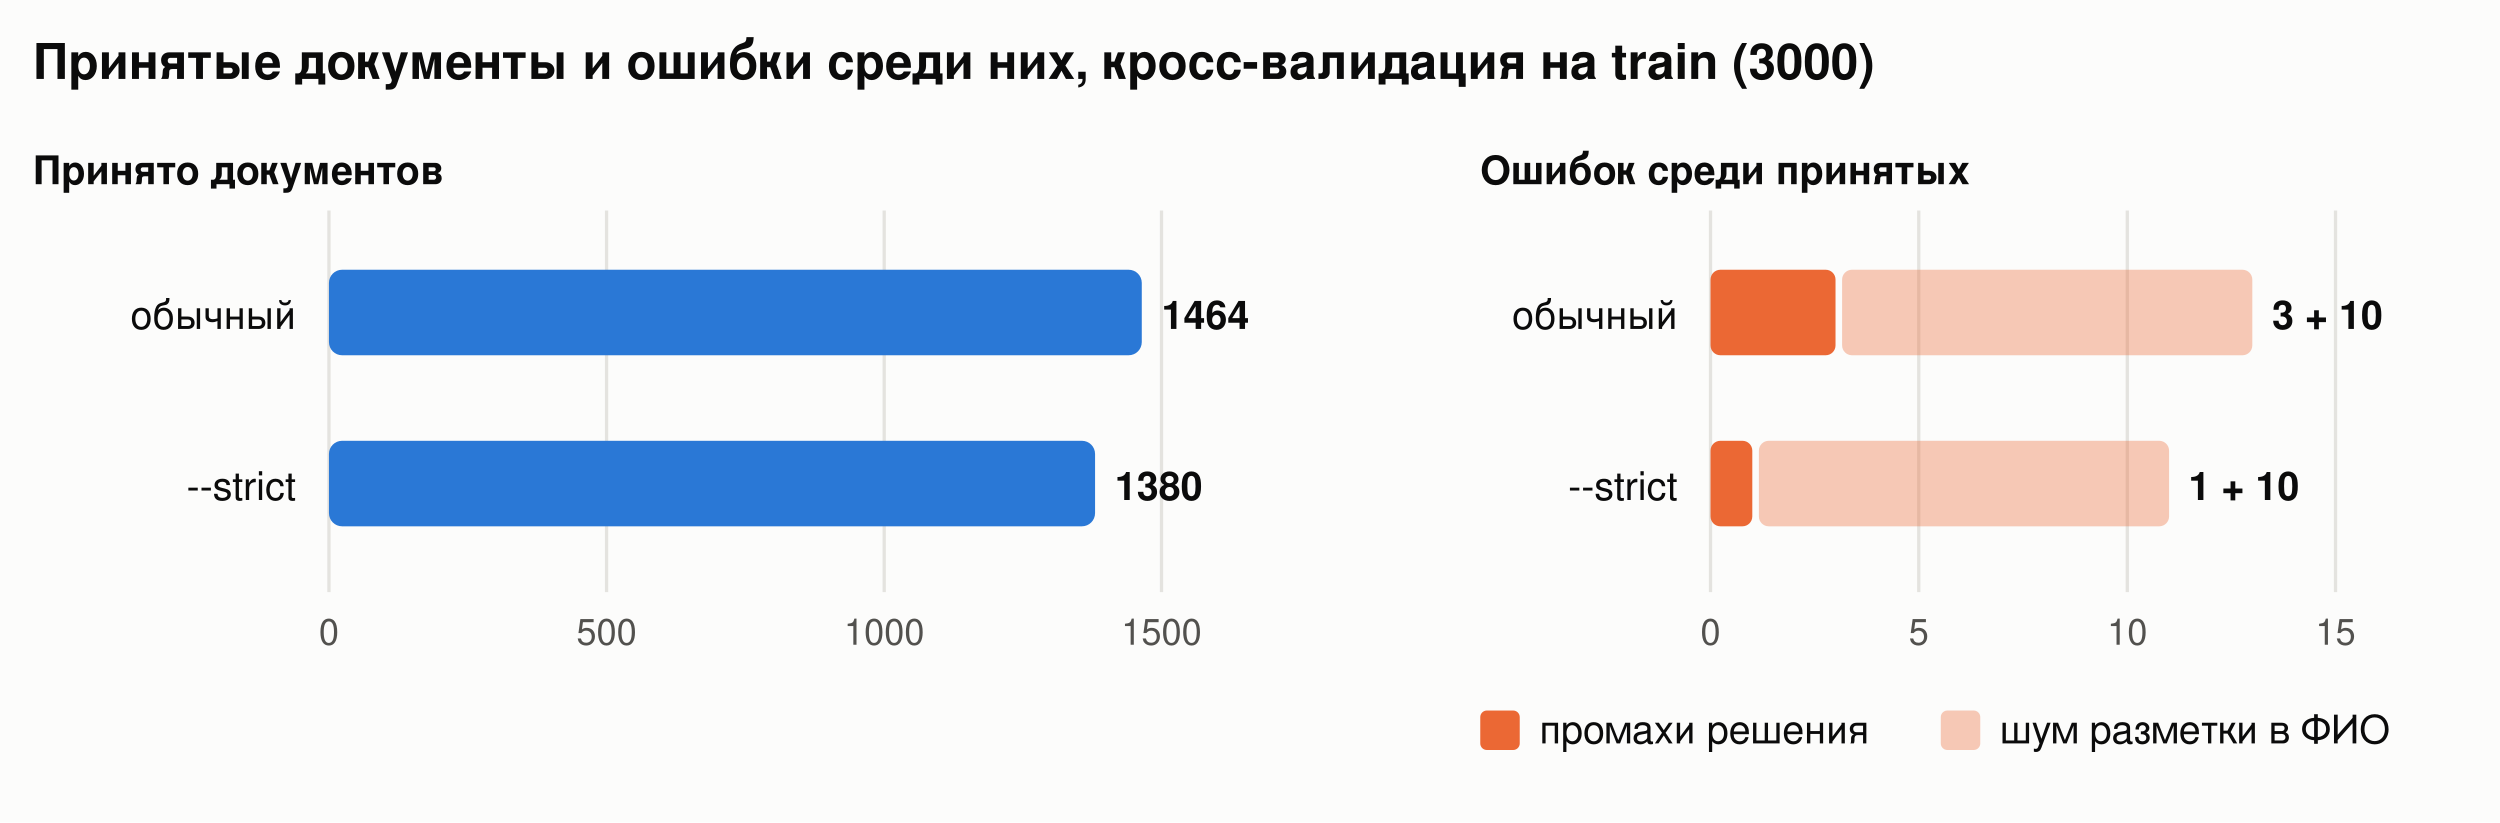
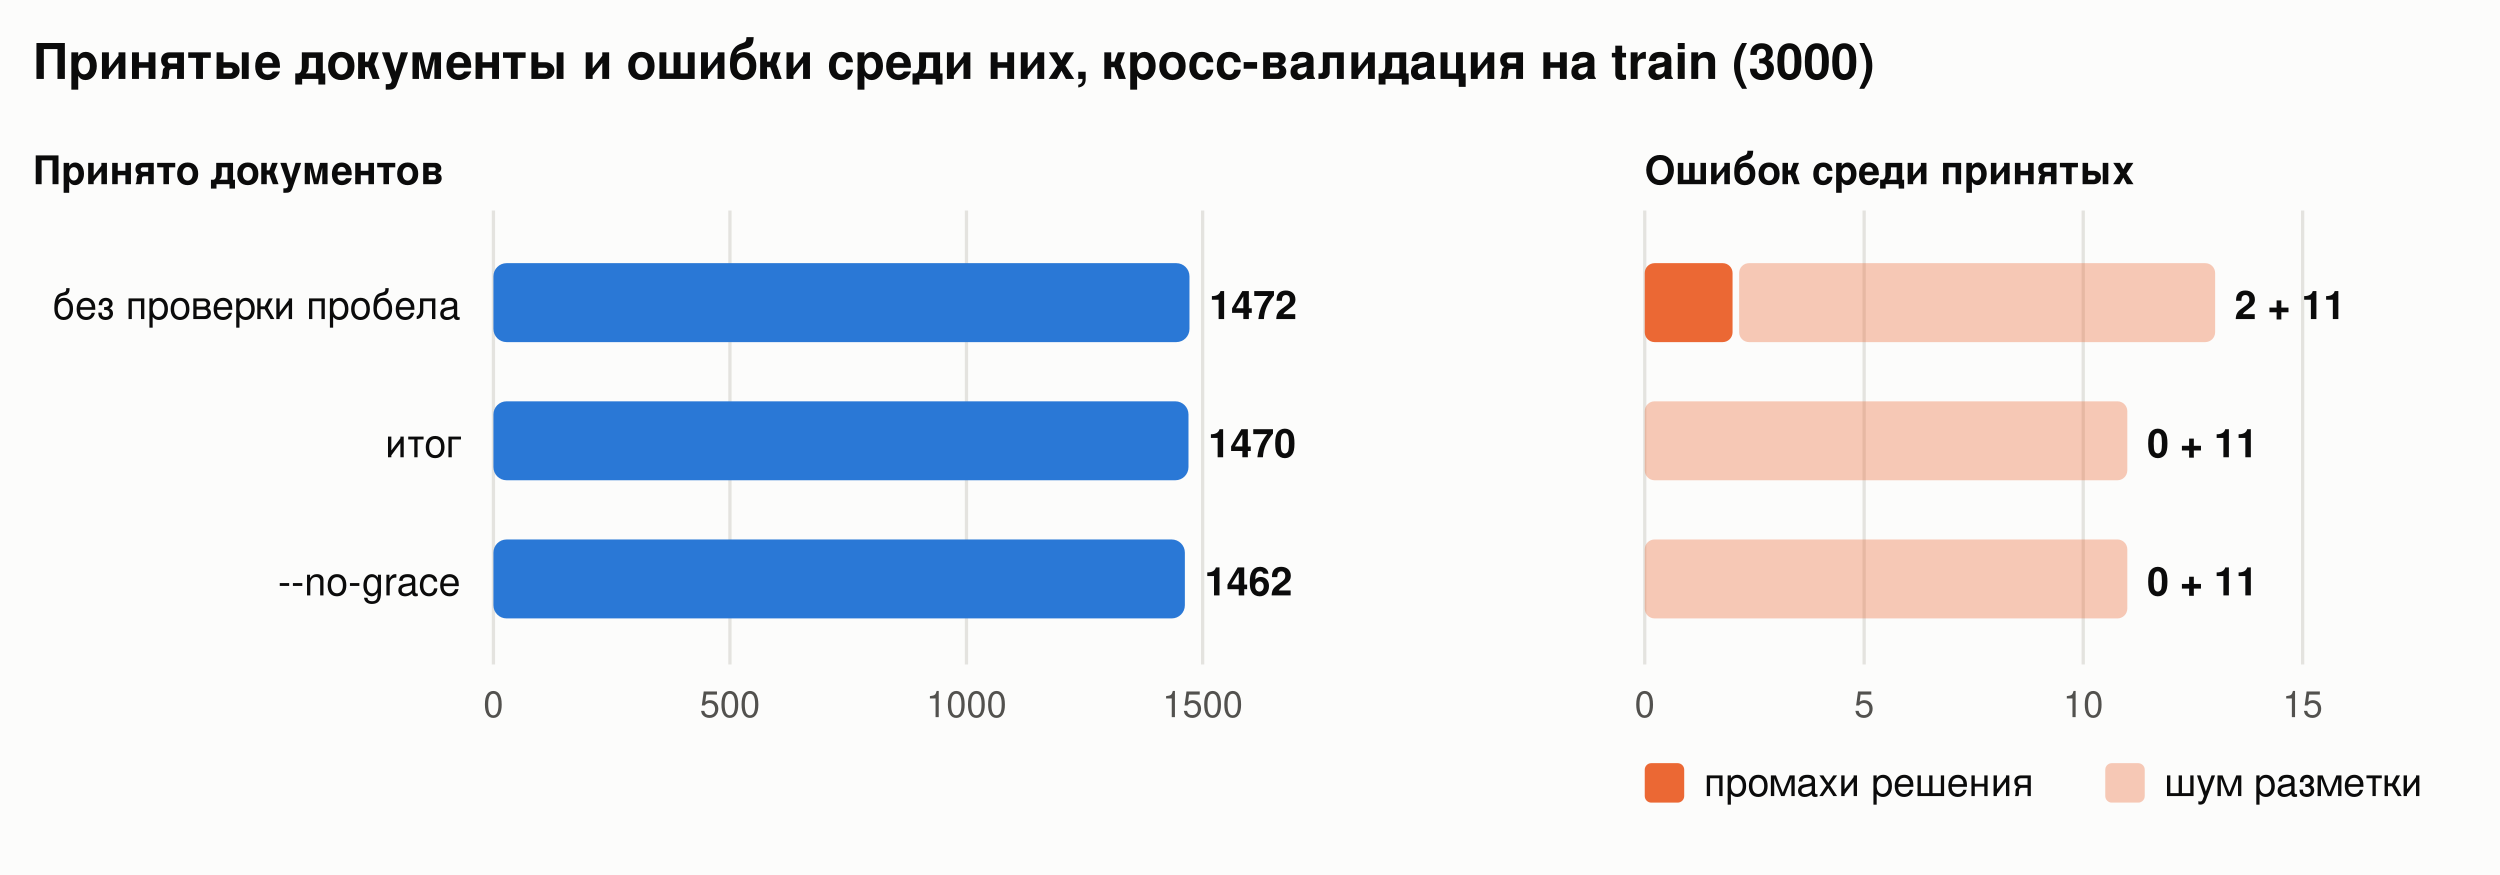
- <svg xmlns="http://www.w3.org/2000/svg" width="760" height="250" viewBox="0 0 760 250">
-   <rect width="760" height="250" fill="#fcfcfb" />
+ <svg xmlns="http://www.w3.org/2000/svg" width="760" height="266" viewBox="0 0 760 266">
+   <rect width="760" height="266" fill="#fcfcfb" />
  <text x="10.0" y="24.0" font-family="-apple-system,Segoe UI,Helvetica,Arial,sans-serif" font-size="15" fill="#0b0b0b" text-anchor="start" font-weight="600">Принятые документы и ошибки среди них, кросс-валидация на train (3000)</text>
  <text x="10.0" y="56.0" font-family="-apple-system,Segoe UI,Helvetica,Arial,sans-serif" font-size="12" fill="#0b0b0b" text-anchor="start" font-weight="600">Принято документов</text>
-   <line x1="100.0" x2="100.0" y1="64" y2="180" stroke="#e4e3df" />
-   <text x="100.0" y="196.0" font-family="-apple-system,Segoe UI,Helvetica,Arial,sans-serif" font-size="11" fill="#52514e" text-anchor="middle" font-weight="normal">0</text>
-   <line x1="184.4" x2="184.4" y1="64" y2="180" stroke="#e4e3df" />
-   <text x="184.4" y="196.0" font-family="-apple-system,Segoe UI,Helvetica,Arial,sans-serif" font-size="11" fill="#52514e" text-anchor="middle" font-weight="normal">500</text>
-   <line x1="268.8" x2="268.8" y1="64" y2="180" stroke="#e4e3df" />
-   <text x="268.8" y="196.0" font-family="-apple-system,Segoe UI,Helvetica,Arial,sans-serif" font-size="11" fill="#52514e" text-anchor="middle" font-weight="normal">1000</text>
-   <line x1="353.1" x2="353.1" y1="64" y2="180" stroke="#e4e3df" />
-   <text x="353.1" y="196.0" font-family="-apple-system,Segoe UI,Helvetica,Arial,sans-serif" font-size="11" fill="#52514e" text-anchor="middle" font-weight="normal">1500</text>
-   <text x="90.0" y="100.0" font-family="-apple-system,Segoe UI,Helvetica,Arial,sans-serif" font-size="12" fill="#0b0b0b" text-anchor="end" font-weight="normal">обычный</text>
-   <rect x="100" y="82" width="247.1" height="26" rx="4" fill="#2a78d6" />
-   <text x="353.1" y="100.0" font-family="-apple-system,Segoe UI,Helvetica,Arial,sans-serif" font-size="12" fill="#0b0b0b" text-anchor="start" font-weight="600">1464</text>
-   <text x="90.0" y="152.0" font-family="-apple-system,Segoe UI,Helvetica,Arial,sans-serif" font-size="12" fill="#0b0b0b" text-anchor="end" font-weight="normal">--strict</text>
-   <rect x="100" y="134" width="232.9" height="26" rx="4" fill="#2a78d6" />
-   <text x="338.9" y="152.0" font-family="-apple-system,Segoe UI,Helvetica,Arial,sans-serif" font-size="12" fill="#0b0b0b" text-anchor="start" font-weight="600">1380</text>
-   <text x="450.0" y="56.0" font-family="-apple-system,Segoe UI,Helvetica,Arial,sans-serif" font-size="12" fill="#0b0b0b" text-anchor="start" font-weight="600">Ошибок среди принятых</text>
-   <line x1="520.0" x2="520.0" y1="64" y2="180" stroke="#e4e3df" />
-   <text x="520.0" y="196.0" font-family="-apple-system,Segoe UI,Helvetica,Arial,sans-serif" font-size="11" fill="#52514e" text-anchor="middle" font-weight="normal">0</text>
-   <line x1="583.3" x2="583.3" y1="64" y2="180" stroke="#e4e3df" />
-   <text x="583.3" y="196.0" font-family="-apple-system,Segoe UI,Helvetica,Arial,sans-serif" font-size="11" fill="#52514e" text-anchor="middle" font-weight="normal">5</text>
-   <line x1="646.7" x2="646.7" y1="64" y2="180" stroke="#e4e3df" />
-   <text x="646.7" y="196.0" font-family="-apple-system,Segoe UI,Helvetica,Arial,sans-serif" font-size="11" fill="#52514e" text-anchor="middle" font-weight="normal">10</text>
-   <line x1="710.0" x2="710.0" y1="64" y2="180" stroke="#e4e3df" />
-   <text x="710.0" y="196.0" font-family="-apple-system,Segoe UI,Helvetica,Arial,sans-serif" font-size="11" fill="#52514e" text-anchor="middle" font-weight="normal">15</text>
-   <text x="510.0" y="100.0" font-family="-apple-system,Segoe UI,Helvetica,Arial,sans-serif" font-size="12" fill="#0b0b0b" text-anchor="end" font-weight="normal">обычный</text>
-   <rect x="520" y="82" width="38.0" height="26" rx="3" fill="#eb6834" />
-   <rect x="560.0" y="82" width="124.7" height="26" rx="3" fill="#eb6834" fill-opacity="0.35" />
-   <text x="690.7" y="100.0" font-family="-apple-system,Segoe UI,Helvetica,Arial,sans-serif" font-size="12" fill="#0b0b0b" text-anchor="start" font-weight="600">3 + 10</text>
-   <text x="510.0" y="152.0" font-family="-apple-system,Segoe UI,Helvetica,Arial,sans-serif" font-size="12" fill="#0b0b0b" text-anchor="end" font-weight="normal">--strict</text>
-   <rect x="520" y="134" width="12.7" height="26" rx="3" fill="#eb6834" />
-   <rect x="534.7" y="134" width="124.7" height="26" rx="3" fill="#eb6834" fill-opacity="0.35" />
-   <text x="665.3" y="152.0" font-family="-apple-system,Segoe UI,Helvetica,Arial,sans-serif" font-size="12" fill="#0b0b0b" text-anchor="start" font-weight="600">1 + 10</text>
-   <rect x="450" y="216" width="12" height="12" rx="2" fill="#eb6834" />
-   <text x="468.0" y="226.0" font-family="-apple-system,Segoe UI,Helvetica,Arial,sans-serif" font-size="12" fill="#0b0b0b" text-anchor="start" font-weight="normal">промахи решения</text>
-   <rect x="590" y="216" width="12" height="12" rx="2" fill="#eb6834" fill-opacity="0.35" />
-   <text x="608.0" y="226.0" font-family="-apple-system,Segoe UI,Helvetica,Arial,sans-serif" font-size="12" fill="#0b0b0b" text-anchor="start" font-weight="normal">шум разметки в ФИО</text>
+   <line x1="150.0" x2="150.0" y1="64" y2="202" stroke="#e4e3df" />
+   <text x="150.0" y="218.0" font-family="-apple-system,Segoe UI,Helvetica,Arial,sans-serif" font-size="11" fill="#52514e" text-anchor="middle" font-weight="normal">0</text>
+   <line x1="221.9" x2="221.9" y1="64" y2="202" stroke="#e4e3df" />
+   <text x="221.9" y="218.0" font-family="-apple-system,Segoe UI,Helvetica,Arial,sans-serif" font-size="11" fill="#52514e" text-anchor="middle" font-weight="normal">500</text>
+   <line x1="293.8" x2="293.8" y1="64" y2="202" stroke="#e4e3df" />
+   <text x="293.8" y="218.0" font-family="-apple-system,Segoe UI,Helvetica,Arial,sans-serif" font-size="11" fill="#52514e" text-anchor="middle" font-weight="normal">1000</text>
+   <line x1="365.6" x2="365.6" y1="64" y2="202" stroke="#e4e3df" />
+   <text x="365.6" y="218.0" font-family="-apple-system,Segoe UI,Helvetica,Arial,sans-serif" font-size="11" fill="#52514e" text-anchor="middle" font-weight="normal">1500</text>
+   <text x="140.0" y="97.0" font-family="-apple-system,Segoe UI,Helvetica,Arial,sans-serif" font-size="12" fill="#0b0b0b" text-anchor="end" font-weight="normal">без проверки пробела</text>
+   <rect x="150" y="80" width="211.6" height="24" rx="4" fill="#2a78d6" />
+   <text x="367.6" y="97.0" font-family="-apple-system,Segoe UI,Helvetica,Arial,sans-serif" font-size="12" fill="#0b0b0b" text-anchor="start" font-weight="600">1472</text>
+   <text x="140.0" y="139.0" font-family="-apple-system,Segoe UI,Helvetica,Arial,sans-serif" font-size="12" fill="#0b0b0b" text-anchor="end" font-weight="normal">итог</text>
+   <rect x="150" y="122" width="211.3" height="24" rx="4" fill="#2a78d6" />
+   <text x="367.3" y="139.0" font-family="-apple-system,Segoe UI,Helvetica,Arial,sans-serif" font-size="12" fill="#0b0b0b" text-anchor="start" font-weight="600">1470</text>
+   <text x="140.0" y="181.0" font-family="-apple-system,Segoe UI,Helvetica,Arial,sans-serif" font-size="12" fill="#0b0b0b" text-anchor="end" font-weight="normal">--no-grace</text>
+   <rect x="150" y="164" width="210.2" height="24" rx="4" fill="#2a78d6" />
+   <text x="366.2" y="181.0" font-family="-apple-system,Segoe UI,Helvetica,Arial,sans-serif" font-size="12" fill="#0b0b0b" text-anchor="start" font-weight="600">1462</text>
+   <text x="500.0" y="56.0" font-family="-apple-system,Segoe UI,Helvetica,Arial,sans-serif" font-size="12" fill="#0b0b0b" text-anchor="start" font-weight="600">Ошибок среди принятых</text>
+   <line x1="500.0" x2="500.0" y1="64" y2="202" stroke="#e4e3df" />
+   <text x="500.0" y="218.0" font-family="-apple-system,Segoe UI,Helvetica,Arial,sans-serif" font-size="11" fill="#52514e" text-anchor="middle" font-weight="normal">0</text>
+   <line x1="566.7" x2="566.7" y1="64" y2="202" stroke="#e4e3df" />
+   <text x="566.7" y="218.0" font-family="-apple-system,Segoe UI,Helvetica,Arial,sans-serif" font-size="11" fill="#52514e" text-anchor="middle" font-weight="normal">5</text>
+   <line x1="633.3" x2="633.3" y1="64" y2="202" stroke="#e4e3df" />
+   <text x="633.3" y="218.0" font-family="-apple-system,Segoe UI,Helvetica,Arial,sans-serif" font-size="11" fill="#52514e" text-anchor="middle" font-weight="normal">10</text>
+   <line x1="700.0" x2="700.0" y1="64" y2="202" stroke="#e4e3df" />
+   <text x="700.0" y="218.0" font-family="-apple-system,Segoe UI,Helvetica,Arial,sans-serif" font-size="11" fill="#52514e" text-anchor="middle" font-weight="normal">15</text>
+   <rect x="500" y="80" width="26.7" height="24" rx="3" fill="#eb6834" />
+   <rect x="528.7" y="80" width="144.7" height="24" rx="3" fill="#eb6834" fill-opacity="0.35" />
+   <text x="679.3" y="97.0" font-family="-apple-system,Segoe UI,Helvetica,Arial,sans-serif" font-size="12" fill="#0b0b0b" text-anchor="start" font-weight="600">2 + 11</text>
+   <rect x="500.0" y="122" width="146.7" height="24" rx="3" fill="#eb6834" fill-opacity="0.35" />
+   <text x="652.7" y="139.0" font-family="-apple-system,Segoe UI,Helvetica,Arial,sans-serif" font-size="12" fill="#0b0b0b" text-anchor="start" font-weight="600">0 + 11</text>
+   <rect x="500.0" y="164" width="146.7" height="24" rx="3" fill="#eb6834" fill-opacity="0.35" />
+   <text x="652.7" y="181.0" font-family="-apple-system,Segoe UI,Helvetica,Arial,sans-serif" font-size="12" fill="#0b0b0b" text-anchor="start" font-weight="600">0 + 11</text>
+   <rect x="500" y="232" width="12" height="12" rx="2" fill="#eb6834" />
+   <text x="518.0" y="242.0" font-family="-apple-system,Segoe UI,Helvetica,Arial,sans-serif" font-size="12" fill="#0b0b0b" text-anchor="start" font-weight="normal">промахи решения</text>
+   <rect x="640" y="232" width="12" height="12" rx="2" fill="#eb6834" fill-opacity="0.35" />
+   <text x="658.0" y="242.0" font-family="-apple-system,Segoe UI,Helvetica,Arial,sans-serif" font-size="12" fill="#0b0b0b" text-anchor="start" font-weight="normal">шум разметки</text>
</svg>
